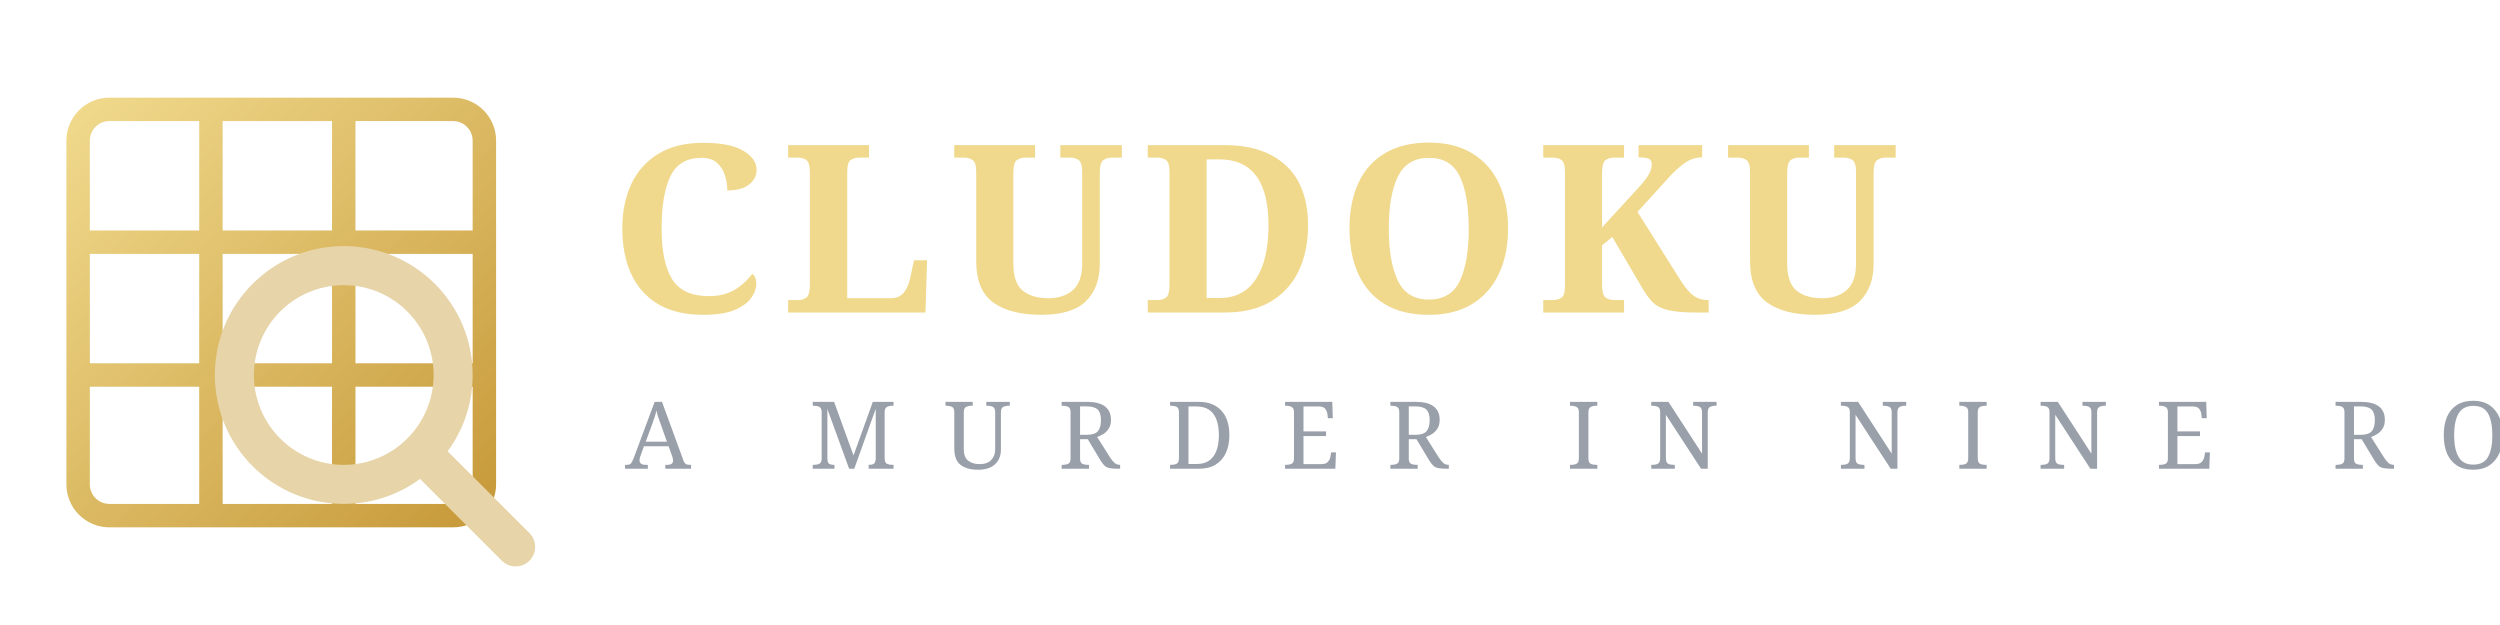
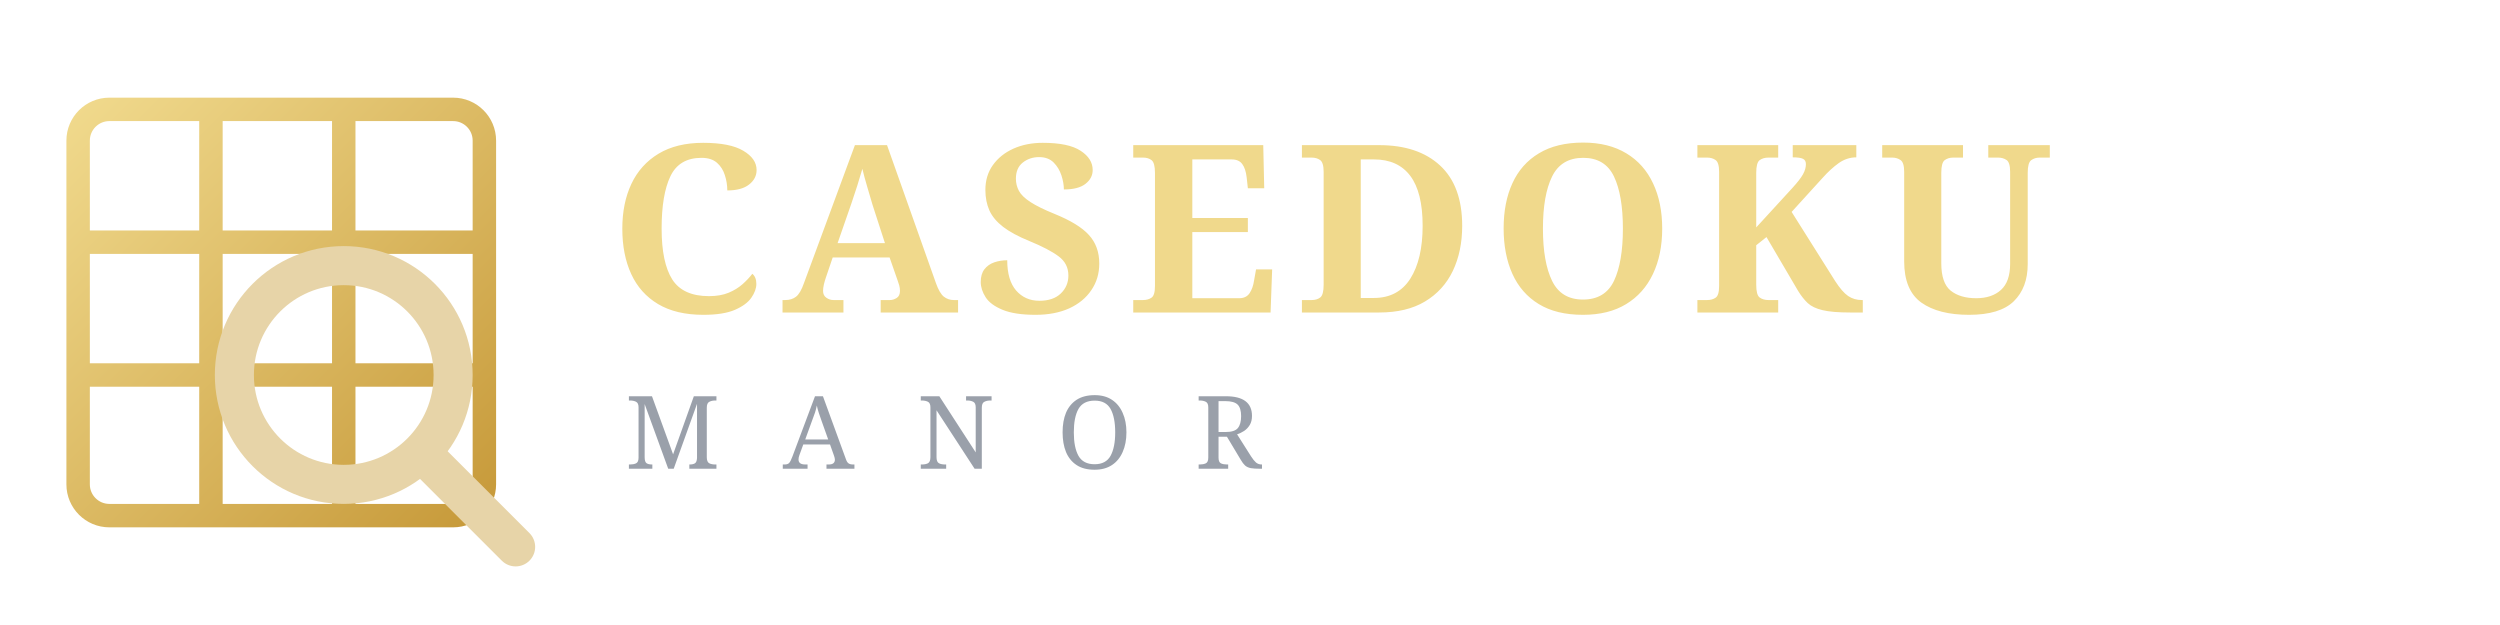
<svg xmlns="http://www.w3.org/2000/svg" viewBox="0 0 320 80">
  <defs>
    <linearGradient id="g" x1="0" y1="0" x2="1" y2="1">
      <stop offset="0" stop-color="#f0d98c" />
      <stop offset="1" stop-color="#c79a3a" />
    </linearGradient>
  </defs>
  <g fill="none" stroke="url(#g)" stroke-width="3">
    <rect x="10" y="14" width="52" height="52" rx="4" />
    <path d="M10 31h52M10 48h52M27 14v52M44 14v52" />
  </g>
  <g fill="none" stroke="#e7d4a8" stroke-width="5" stroke-linecap="round">
    <circle cx="44" cy="48" r="14" />
    <path d="M54 58l12 12" />
  </g>
-   <text x="78" y="40" font-family="Georgia, serif" font-size="30" fill="#f0d98c" font-weight="bold" letter-spacing="2">CLUDOKU</text>
-   <text x="80" y="60" font-family="Georgia, serif" font-size="12" fill="#9aa0aa" letter-spacing="6">A MURDER IN NINE ROOMS</text>
+   <text x="78" y="40" font-family="Georgia, serif" font-size="30" fill="#f0d98c" font-weight="bold" letter-spacing="2">CASEDOKU</text>
+   <text x="80" y="60" font-family="Georgia, serif" font-size="13" fill="#9aa0aa" letter-spacing="8">MANOR</text>
</svg>
